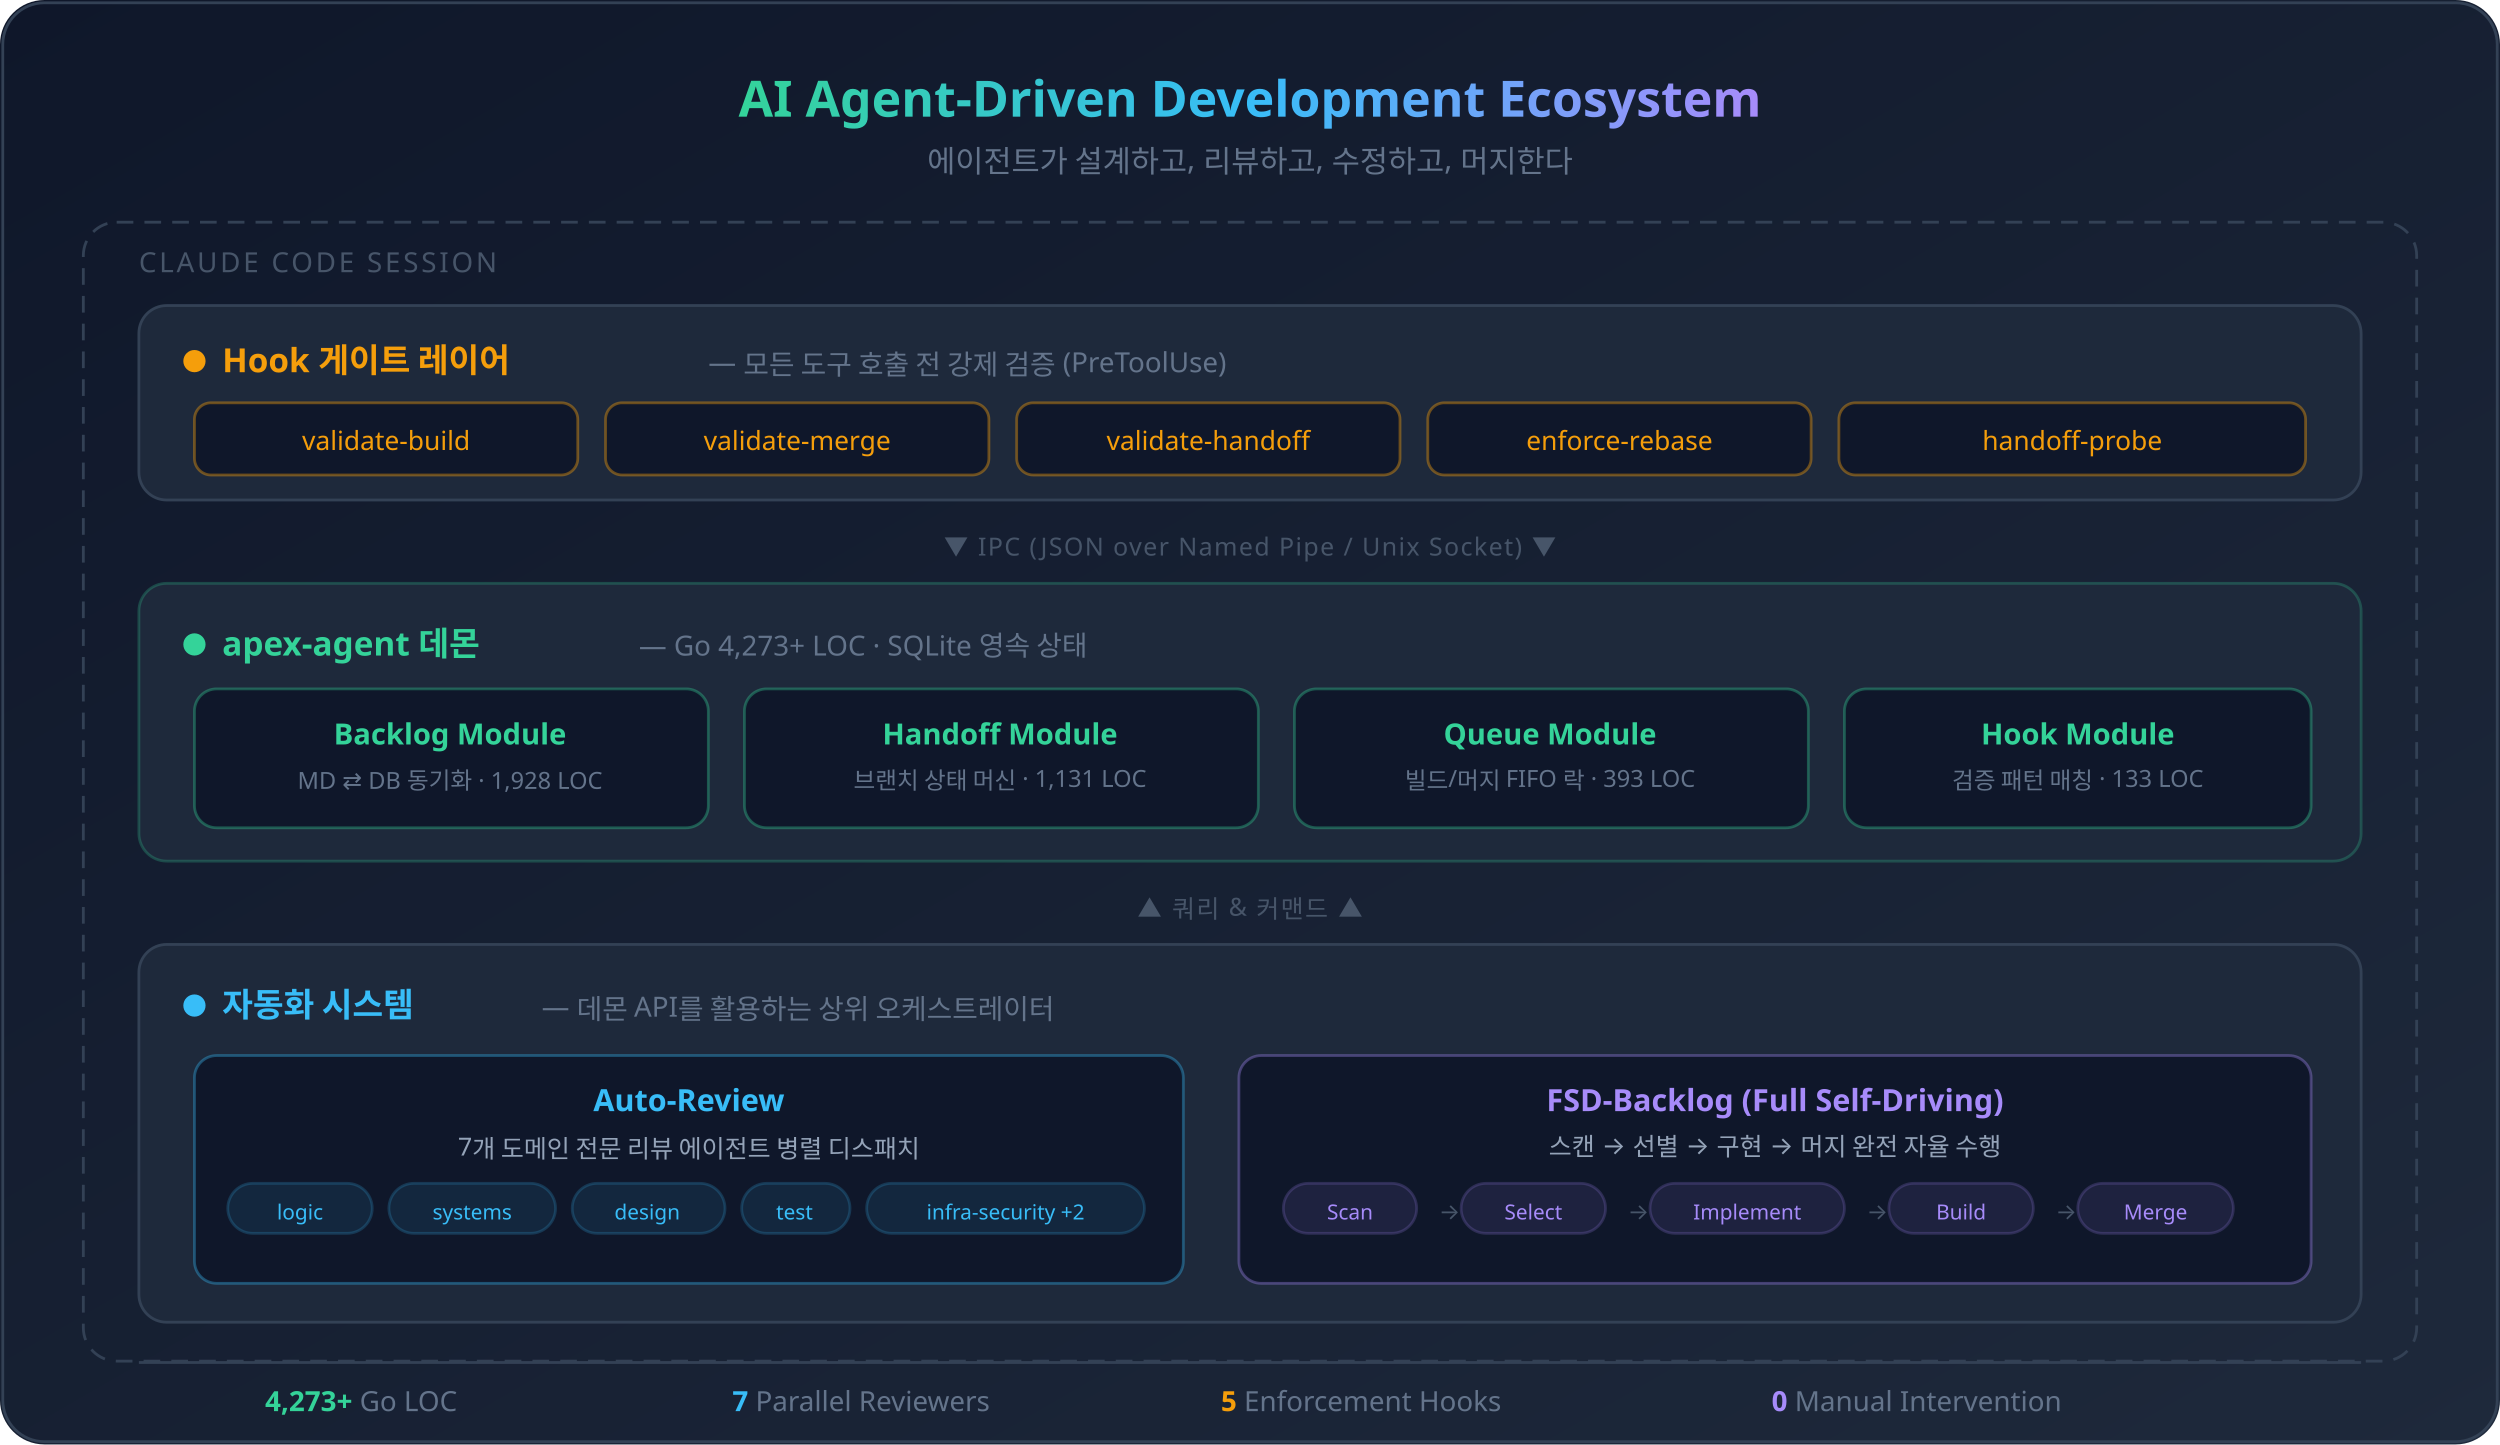
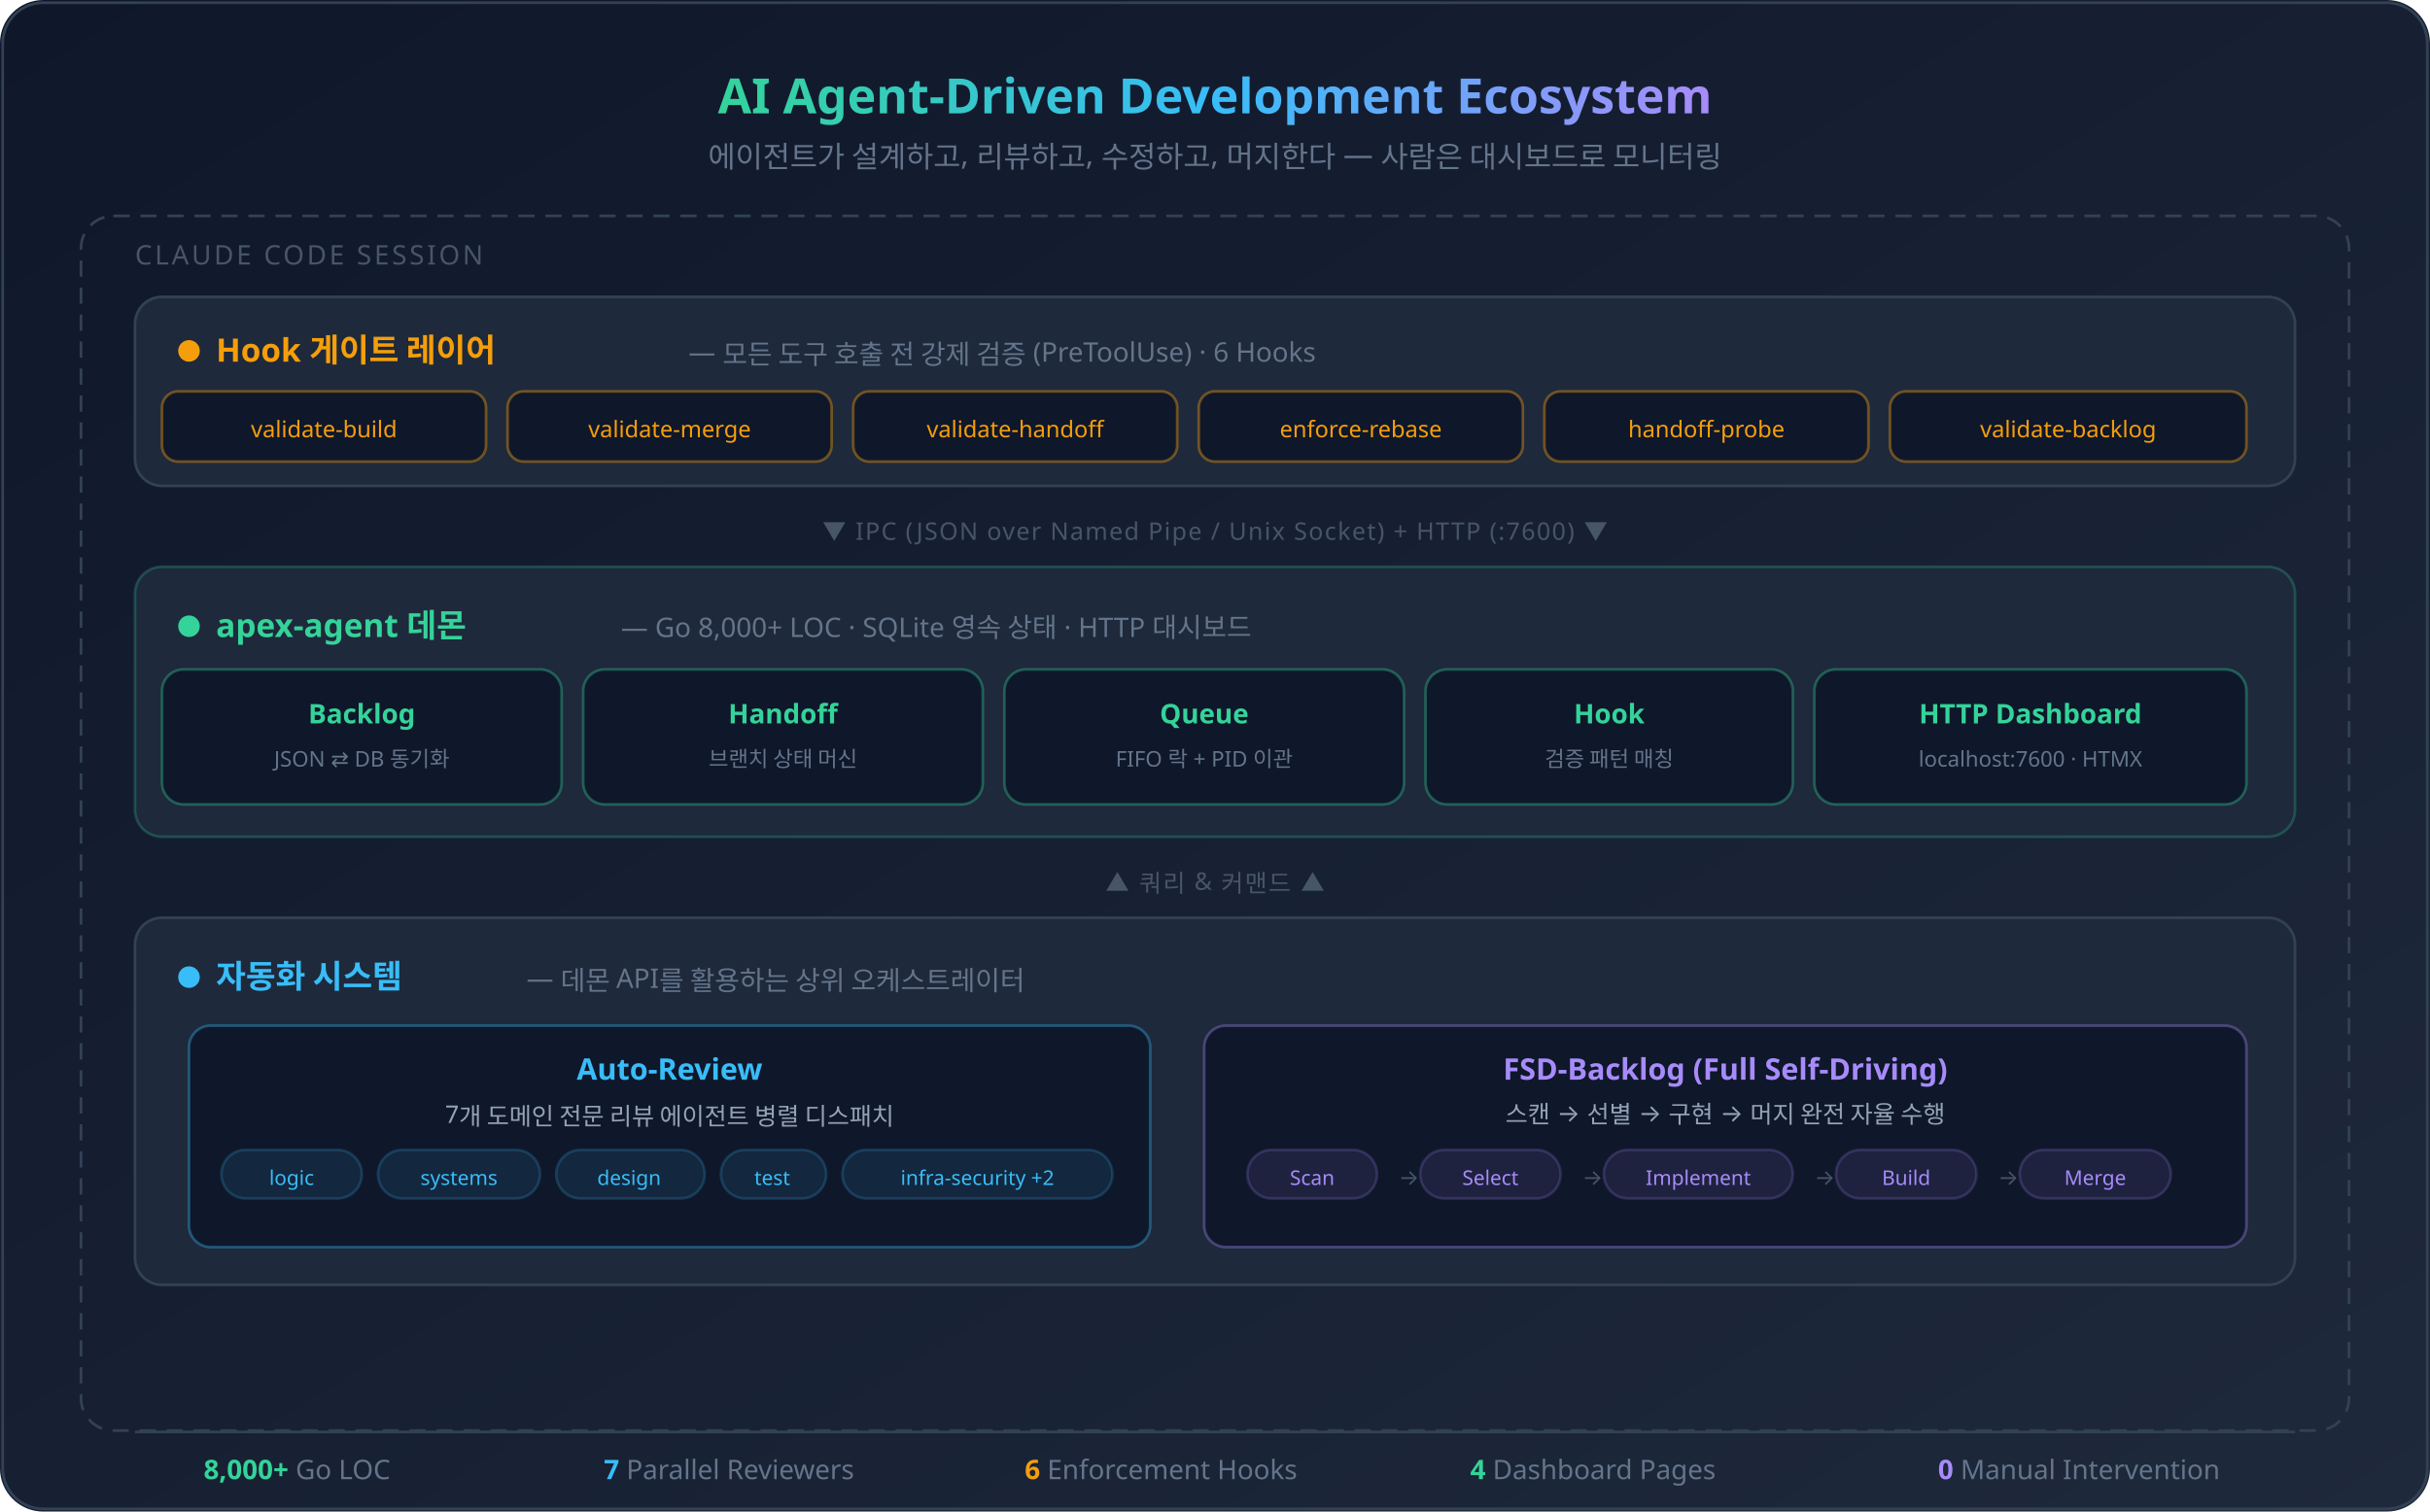
- <svg xmlns="http://www.w3.org/2000/svg" viewBox="0 0 900 520" font-family="Segoe UI, -apple-system, sans-serif">
+ <svg xmlns="http://www.w3.org/2000/svg" viewBox="0 0 900 560" font-family="Segoe UI, -apple-system, sans-serif">
  <defs>
    <linearGradient id="bg" x1="0" y1="0" x2="1" y2="1">
      <stop offset="0%" stop-color="#0F172A" />
      <stop offset="100%" stop-color="#1E293B" />
    </linearGradient>
    <linearGradient id="heroGrad" x1="0" y1="0" x2="1" y2="0">
      <stop offset="0%" stop-color="#34D399" />
      <stop offset="50%" stop-color="#38BDF8" />
      <stop offset="100%" stop-color="#A78BFA" />
    </linearGradient>
    <filter id="glow">
      <feGaussianBlur stdDeviation="2" result="blur" />
      <feMerge>
        <feMergeNode in="blur" />
        <feMergeNode in="SourceGraphic" />
      </feMerge>
    </filter>
  </defs>
-   <rect width="900" height="520" rx="16" fill="url(#bg)" />
-   <rect x="1" y="1" width="898" height="518" rx="15" fill="none" stroke="#334155" stroke-width="1" />
+   <rect width="900" height="560" rx="16" fill="url(#bg)" />
+   <rect x="1" y="1" width="898" height="558" rx="15" fill="none" stroke="#334155" stroke-width="1" />
  <text x="450" y="42" text-anchor="middle" font-size="18" font-weight="700" fill="url(#heroGrad)">AI Agent-Driven Development Ecosystem</text>
-   <text x="450" y="62" text-anchor="middle" font-size="11" fill="#64748B">에이전트가 설계하고, 리뷰하고, 수정하고, 머지한다</text>
-   <rect x="30" y="80" width="840" height="410" rx="12" fill="none" stroke="#334155" stroke-width="1" stroke-dasharray="6,4" />
-   <text x="50" y="98" font-size="10" fill="#475569" letter-spacing="1" text-transform="uppercase">CLAUDE CODE SESSION</text>
+   <text x="450" y="62" text-anchor="middle" font-size="11" fill="#64748B">에이전트가 설계하고, 리뷰하고, 수정하고, 머지한다 — 사람은 대시보드로 모니터링</text>
+   <rect x="30" y="80" width="840" height="450" rx="12" fill="none" stroke="#334155" stroke-width="1" stroke-dasharray="6,4" />
+   <text x="50" y="98" font-size="10" fill="#475569" letter-spacing="1">CLAUDE CODE SESSION</text>
  <rect x="50" y="110" width="800" height="70" rx="10" fill="#1E293B" stroke="#334155" />
  <circle cx="70" cy="130" r="4" fill="#F59E0B" />
  <text x="80" y="134" font-size="12" font-weight="600" fill="#F59E0B">Hook 게이트 레이어</text>
-   <text x="255" y="134" font-size="10" fill="#64748B">— 모든 도구 호출 전 강제 검증 (PreToolUse)</text>
-   <rect x="70" y="145" width="138" height="26" rx="6" fill="#0F172A" stroke="rgba(245,158,11,0.4)" />
-   <text x="139" y="162" text-anchor="middle" font-size="9.5" font-weight="500" fill="#F59E0B">validate-build</text>
-   <rect x="218" y="145" width="138" height="26" rx="6" fill="#0F172A" stroke="rgba(245,158,11,0.4)" />
-   <text x="287" y="162" text-anchor="middle" font-size="9.5" font-weight="500" fill="#F59E0B">validate-merge</text>
-   <rect x="366" y="145" width="138" height="26" rx="6" fill="#0F172A" stroke="rgba(245,158,11,0.4)" />
-   <text x="435" y="162" text-anchor="middle" font-size="9.5" font-weight="500" fill="#F59E0B">validate-handoff</text>
-   <rect x="514" y="145" width="138" height="26" rx="6" fill="#0F172A" stroke="rgba(245,158,11,0.4)" />
-   <text x="583" y="162" text-anchor="middle" font-size="9.5" font-weight="500" fill="#F59E0B">enforce-rebase</text>
-   <rect x="662" y="145" width="168" height="26" rx="6" fill="#0F172A" stroke="rgba(245,158,11,0.4)" />
-   <text x="746" y="162" text-anchor="middle" font-size="9.5" font-weight="500" fill="#F59E0B">handoff-probe</text>
-   <text x="450" y="200" text-anchor="middle" font-size="9" fill="#475569" letter-spacing="0.5">▼  IPC (JSON over Named Pipe / Unix Socket)  ▼</text>
+   <text x="255" y="134" font-size="10" fill="#64748B">— 모든 도구 호출 전 강제 검증 (PreToolUse) · 6 Hooks</text>
+   <rect x="60" y="145" width="120" height="26" rx="6" fill="#0F172A" stroke="rgba(245,158,11,0.4)" />
+   <text x="120" y="162" text-anchor="middle" font-size="8.5" font-weight="500" fill="#F59E0B">validate-build</text>
+   <rect x="188" y="145" width="120" height="26" rx="6" fill="#0F172A" stroke="rgba(245,158,11,0.4)" />
+   <text x="248" y="162" text-anchor="middle" font-size="8.5" font-weight="500" fill="#F59E0B">validate-merge</text>
+   <rect x="316" y="145" width="120" height="26" rx="6" fill="#0F172A" stroke="rgba(245,158,11,0.4)" />
+   <text x="376" y="162" text-anchor="middle" font-size="8.5" font-weight="500" fill="#F59E0B">validate-handoff</text>
+   <rect x="444" y="145" width="120" height="26" rx="6" fill="#0F172A" stroke="rgba(245,158,11,0.4)" />
+   <text x="504" y="162" text-anchor="middle" font-size="8.5" font-weight="500" fill="#F59E0B">enforce-rebase</text>
+   <rect x="572" y="145" width="120" height="26" rx="6" fill="#0F172A" stroke="rgba(245,158,11,0.4)" />
+   <text x="632" y="162" text-anchor="middle" font-size="8.5" font-weight="500" fill="#F59E0B">handoff-probe</text>
+   <rect x="700" y="145" width="132" height="26" rx="6" fill="#0F172A" stroke="rgba(245,158,11,0.4)" />
+   <text x="766" y="162" text-anchor="middle" font-size="8.5" font-weight="500" fill="#F59E0B">validate-backlog</text>
+   <text x="450" y="200" text-anchor="middle" font-size="9" fill="#475569" letter-spacing="0.5">▼  IPC (JSON over Named Pipe / Unix Socket) + HTTP (:7600)  ▼</text>
  <rect x="50" y="210" width="800" height="100" rx="10" fill="#1E293B" stroke="rgba(52,211,153,0.25)" />
  <circle cx="70" cy="232" r="4" fill="#34D399" />
  <text x="80" y="236" font-size="12" font-weight="600" fill="#34D399">apex-agent 데몬</text>
-   <text x="230" y="236" font-size="10" fill="#64748B">— Go 4,273+ LOC · SQLite 영속 상태</text>
-   <rect x="70" y="248" width="185" height="50" rx="8" fill="#0F172A" stroke="rgba(52,211,153,0.35)" />
-   <text x="162" y="268" text-anchor="middle" font-size="10.5" font-weight="600" fill="#34D399">Backlog Module</text>
-   <text x="162" y="284" text-anchor="middle" font-size="8.5" fill="#64748B">MD ⇄ DB 동기화 · 1,928 LOC</text>
-   <rect x="268" y="248" width="185" height="50" rx="8" fill="#0F172A" stroke="rgba(52,211,153,0.35)" />
-   <text x="360" y="268" text-anchor="middle" font-size="10.5" font-weight="600" fill="#34D399">Handoff Module</text>
-   <text x="360" y="284" text-anchor="middle" font-size="8.5" fill="#64748B">브랜치 상태 머신 · 1,131 LOC</text>
-   <rect x="466" y="248" width="185" height="50" rx="8" fill="#0F172A" stroke="rgba(52,211,153,0.35)" />
-   <text x="558" y="268" text-anchor="middle" font-size="10.5" font-weight="600" fill="#34D399">Queue Module</text>
-   <text x="558" y="284" text-anchor="middle" font-size="8.5" fill="#64748B">빌드/머지 FIFO 락 · 393 LOC</text>
-   <rect x="664" y="248" width="168" height="50" rx="8" fill="#0F172A" stroke="rgba(52,211,153,0.35)" />
-   <text x="748" y="268" text-anchor="middle" font-size="10.5" font-weight="600" fill="#34D399">Hook Module</text>
-   <text x="748" y="284" text-anchor="middle" font-size="8.5" fill="#64748B">검증 패턴 매칭 · 133 LOC</text>
+   <text x="230" y="236" font-size="10" fill="#64748B">— Go 8,000+ LOC · SQLite 영속 상태 · HTTP 대시보드</text>
+   <rect x="60" y="248" width="148" height="50" rx="8" fill="#0F172A" stroke="rgba(52,211,153,0.35)" />
+   <text x="134" y="268" text-anchor="middle" font-size="10" font-weight="600" fill="#34D399">Backlog</text>
+   <text x="134" y="284" text-anchor="middle" font-size="8" fill="#64748B">JSON ⇄ DB 동기화</text>
+   <rect x="216" y="248" width="148" height="50" rx="8" fill="#0F172A" stroke="rgba(52,211,153,0.35)" />
+   <text x="290" y="268" text-anchor="middle" font-size="10" font-weight="600" fill="#34D399">Handoff</text>
+   <text x="290" y="284" text-anchor="middle" font-size="8" fill="#64748B">브랜치 상태 머신</text>
+   <rect x="372" y="248" width="148" height="50" rx="8" fill="#0F172A" stroke="rgba(52,211,153,0.35)" />
+   <text x="446" y="268" text-anchor="middle" font-size="10" font-weight="600" fill="#34D399">Queue</text>
+   <text x="446" y="284" text-anchor="middle" font-size="8" fill="#64748B">FIFO 락 + PID 이관</text>
+   <rect x="528" y="248" width="136" height="50" rx="8" fill="#0F172A" stroke="rgba(52,211,153,0.35)" />
+   <text x="596" y="268" text-anchor="middle" font-size="10" font-weight="600" fill="#34D399">Hook</text>
+   <text x="596" y="284" text-anchor="middle" font-size="8" fill="#64748B">검증 패턴 매칭</text>
+   <rect x="672" y="248" width="160" height="50" rx="8" fill="#0F172A" stroke="rgba(52,211,153,0.35)" />
+   <text x="752" y="268" text-anchor="middle" font-size="10" font-weight="600" fill="#34D399">HTTP Dashboard</text>
+   <text x="752" y="284" text-anchor="middle" font-size="8" fill="#64748B">localhost:7600 · HTMX</text>
  <text x="450" y="330" text-anchor="middle" font-size="9" fill="#475569" letter-spacing="0.5">▲  쿼리 &amp; 커맨드  ▲</text>
  <rect x="50" y="340" width="800" height="136" rx="10" fill="#1E293B" stroke="#334155" />
  <circle cx="70" cy="362" r="4" fill="#38BDF8" />
  <text x="80" y="366" font-size="12" font-weight="600" fill="#38BDF8">자동화 시스템</text>
  <text x="195" y="366" font-size="10" fill="#64748B">— 데몬 API를 활용하는 상위 오케스트레이터</text>
  <rect x="70" y="380" width="356" height="82" rx="8" fill="#0F172A" stroke="rgba(56,189,248,0.35)" />
  <text x="248" y="400" text-anchor="middle" font-size="11" font-weight="600" fill="#38BDF8">Auto-Review</text>
  <text x="248" y="416" text-anchor="middle" font-size="9" fill="#94A3B8">7개 도메인 전문 리뷰 에이전트 병렬 디스패치</text>
  <rect x="82" y="426" width="52" height="18" rx="9" fill="rgba(56,189,248,0.1)" stroke="rgba(56,189,248,0.2)" />
  <text x="108" y="439" text-anchor="middle" font-size="7.5" fill="#38BDF8">logic</text>
  <rect x="140" y="426" width="60" height="18" rx="9" fill="rgba(56,189,248,0.1)" stroke="rgba(56,189,248,0.2)" />
  <text x="170" y="439" text-anchor="middle" font-size="7.5" fill="#38BDF8">systems</text>
  <rect x="206" y="426" width="55" height="18" rx="9" fill="rgba(56,189,248,0.1)" stroke="rgba(56,189,248,0.2)" />
  <text x="233" y="439" text-anchor="middle" font-size="7.5" fill="#38BDF8">design</text>
  <rect x="267" y="426" width="39" height="18" rx="9" fill="rgba(56,189,248,0.1)" stroke="rgba(56,189,248,0.2)" />
  <text x="286" y="439" text-anchor="middle" font-size="7.5" fill="#38BDF8">test</text>
  <rect x="312" y="426" width="100" height="18" rx="9" fill="rgba(56,189,248,0.1)" stroke="rgba(56,189,248,0.2)" />
  <text x="362" y="439" text-anchor="middle" font-size="7.5" fill="#38BDF8">infra-security +2</text>
  <rect x="446" y="380" width="386" height="82" rx="8" fill="#0F172A" stroke="rgba(167,139,250,0.35)" />
  <text x="639" y="400" text-anchor="middle" font-size="11" font-weight="600" fill="#A78BFA">FSD-Backlog (Full Self-Driving)</text>
  <text x="639" y="416" text-anchor="middle" font-size="9" fill="#94A3B8">스캔 → 선별 → 구현 → 머지 완전 자율 수행</text>
  <rect x="462" y="426" width="48" height="18" rx="9" fill="rgba(167,139,250,0.1)" stroke="rgba(167,139,250,0.2)" />
  <text x="486" y="439" text-anchor="middle" font-size="7.5" fill="#A78BFA">Scan</text>
  <text x="518" y="439" font-size="8" fill="#475569">→</text>
  <rect x="526" y="426" width="52" height="18" rx="9" fill="rgba(167,139,250,0.1)" stroke="rgba(167,139,250,0.2)" />
  <text x="552" y="439" text-anchor="middle" font-size="7.5" fill="#A78BFA">Select</text>
  <text x="586" y="439" font-size="8" fill="#475569">→</text>
  <rect x="594" y="426" width="70" height="18" rx="9" fill="rgba(167,139,250,0.1)" stroke="rgba(167,139,250,0.2)" />
  <text x="629" y="439" text-anchor="middle" font-size="7.5" fill="#A78BFA">Implement</text>
  <text x="672" y="439" font-size="8" fill="#475569">→</text>
  <rect x="680" y="426" width="52" height="18" rx="9" fill="rgba(167,139,250,0.1)" stroke="rgba(167,139,250,0.2)" />
  <text x="706" y="439" text-anchor="middle" font-size="7.5" fill="#A78BFA">Build</text>
  <text x="740" y="439" font-size="8" fill="#475569">→</text>
  <rect x="748" y="426" width="56" height="18" rx="9" fill="rgba(167,139,250,0.1)" stroke="rgba(167,139,250,0.2)" />
  <text x="776" y="439" text-anchor="middle" font-size="7.5" fill="#A78BFA">Merge</text>
-   <rect x="50" y="490" width="800" height="1" fill="#334155" />
-   <text x="130" y="508" text-anchor="middle" font-size="10" fill="#64748B">
-     <tspan font-weight="700" fill="#34D399">4,273+</tspan> Go LOC</text>
-   <text x="310" y="508" text-anchor="middle" font-size="10" fill="#64748B">
+   <rect x="50" y="530" width="800" height="1" fill="#334155" />
+   <text x="110" y="548" text-anchor="middle" font-size="10" fill="#64748B">
+     <tspan font-weight="700" fill="#34D399">8,000+</tspan> Go LOC</text>
+   <text x="270" y="548" text-anchor="middle" font-size="10" fill="#64748B">
    <tspan font-weight="700" fill="#38BDF8">7</tspan> Parallel Reviewers</text>
-   <text x="490" y="508" text-anchor="middle" font-size="10" fill="#64748B">
-     <tspan font-weight="700" fill="#F59E0B">5</tspan> Enforcement Hooks</text>
-   <text x="690" y="508" text-anchor="middle" font-size="10" fill="#64748B">
+   <text x="430" y="548" text-anchor="middle" font-size="10" fill="#64748B">
+     <tspan font-weight="700" fill="#F59E0B">6</tspan> Enforcement Hooks</text>
+   <text x="590" y="548" text-anchor="middle" font-size="10" fill="#64748B">
+     <tspan font-weight="700" fill="#34D399">4</tspan> Dashboard Pages</text>
+   <text x="770" y="548" text-anchor="middle" font-size="10" fill="#64748B">
    <tspan font-weight="700" fill="#A78BFA">0</tspan> Manual Intervention</text>
</svg>
